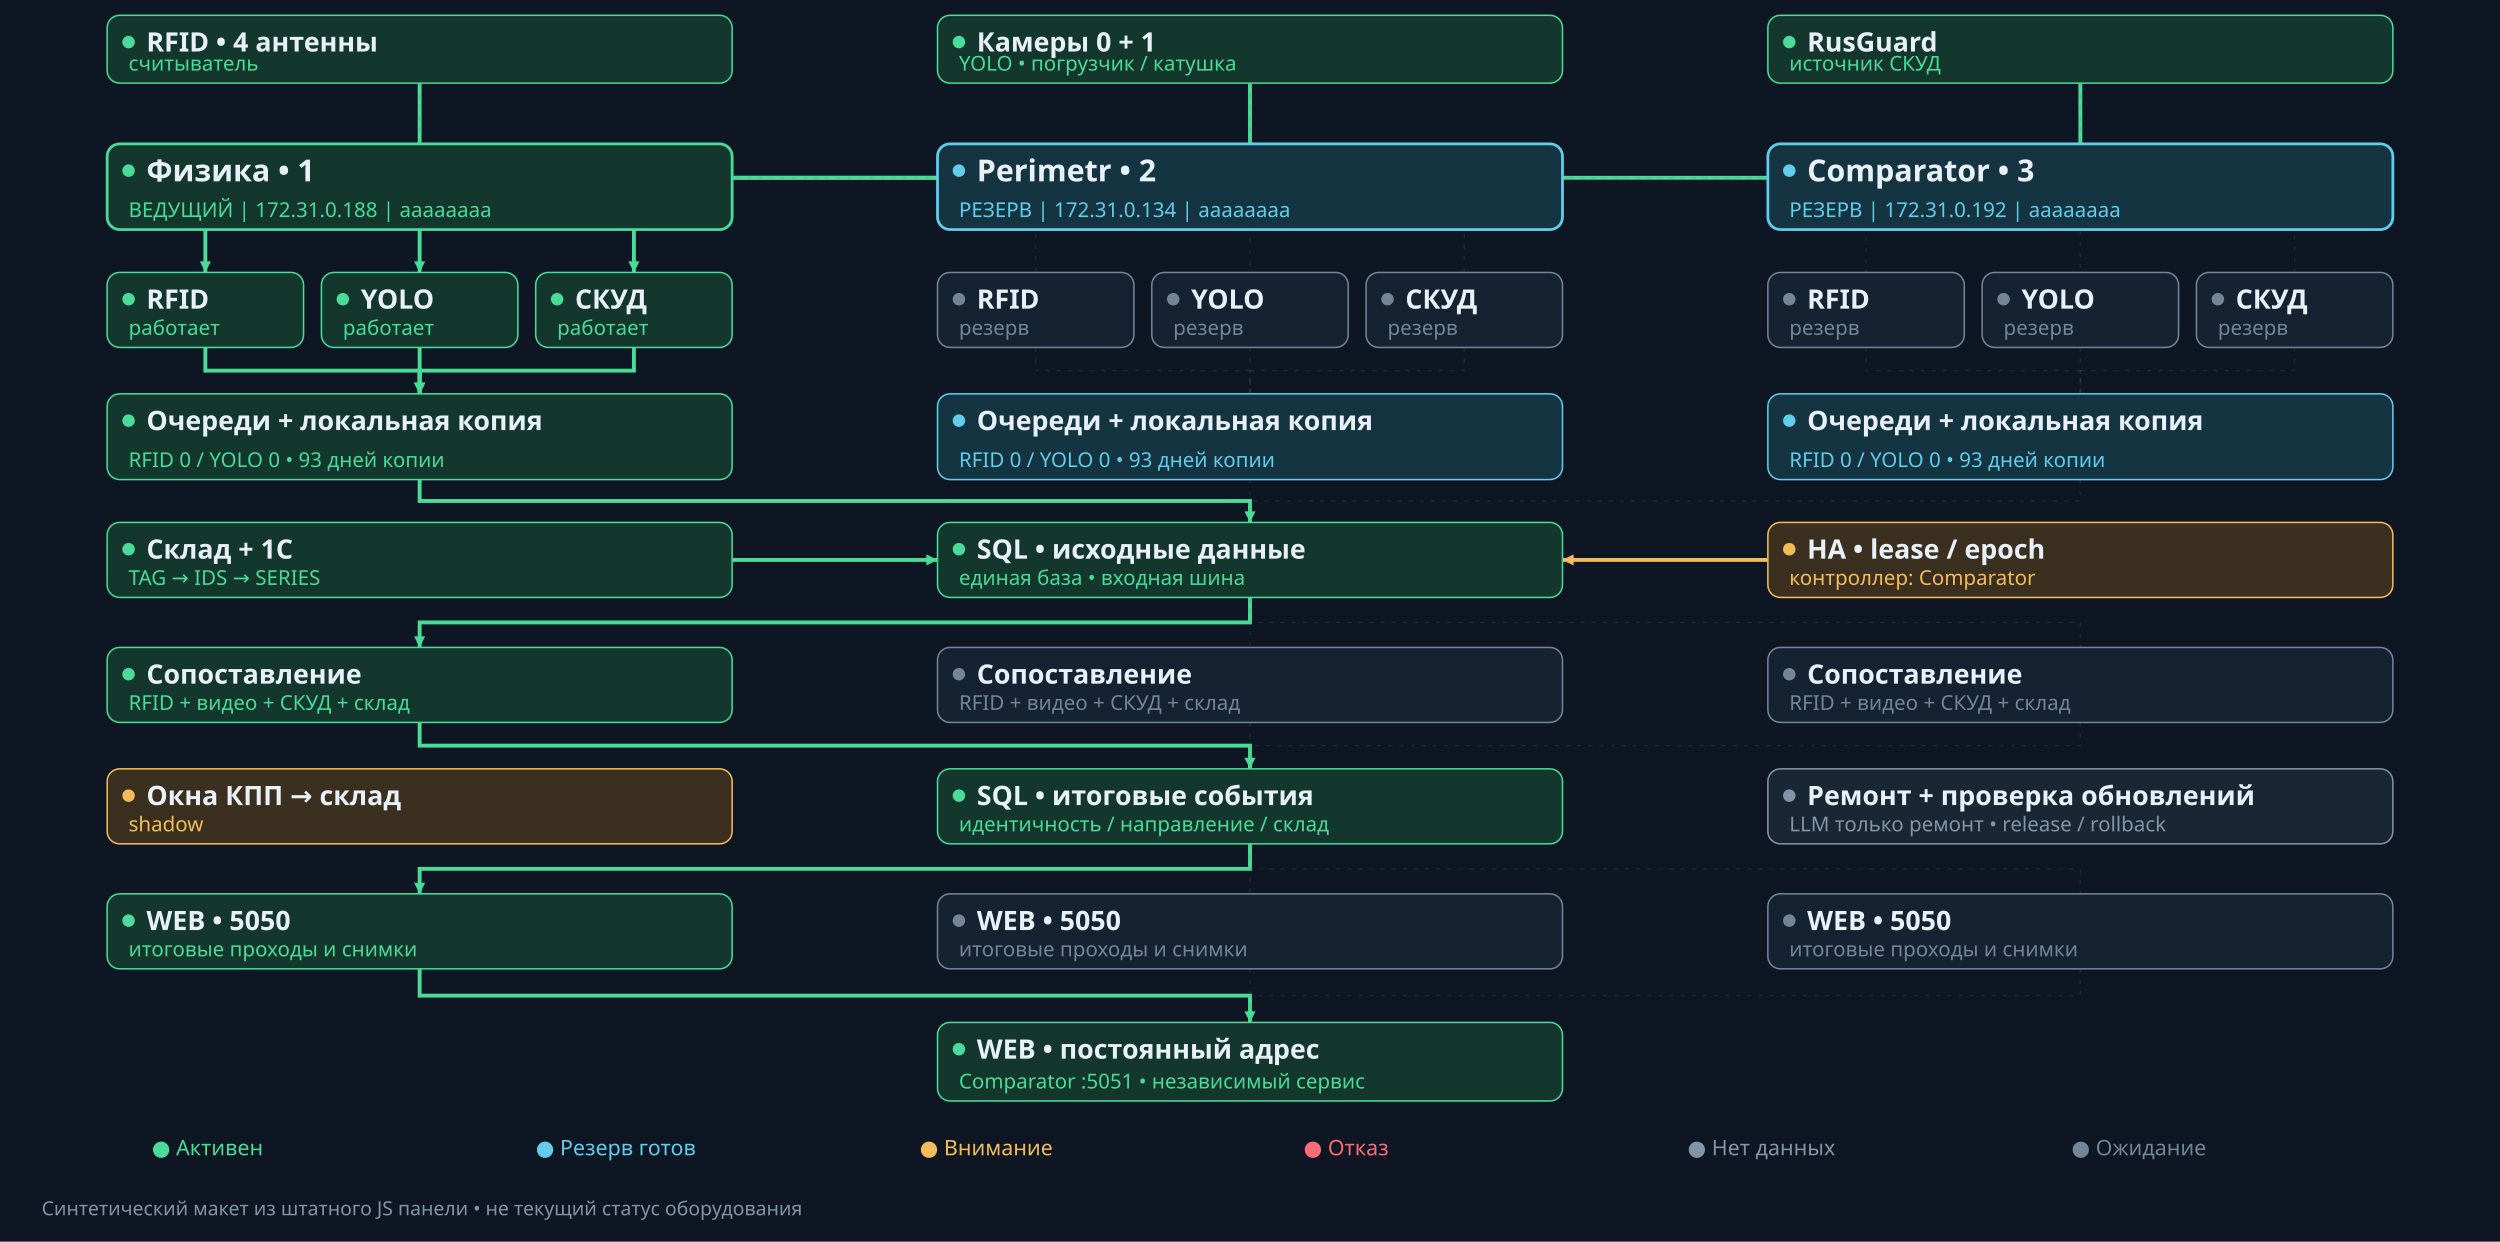
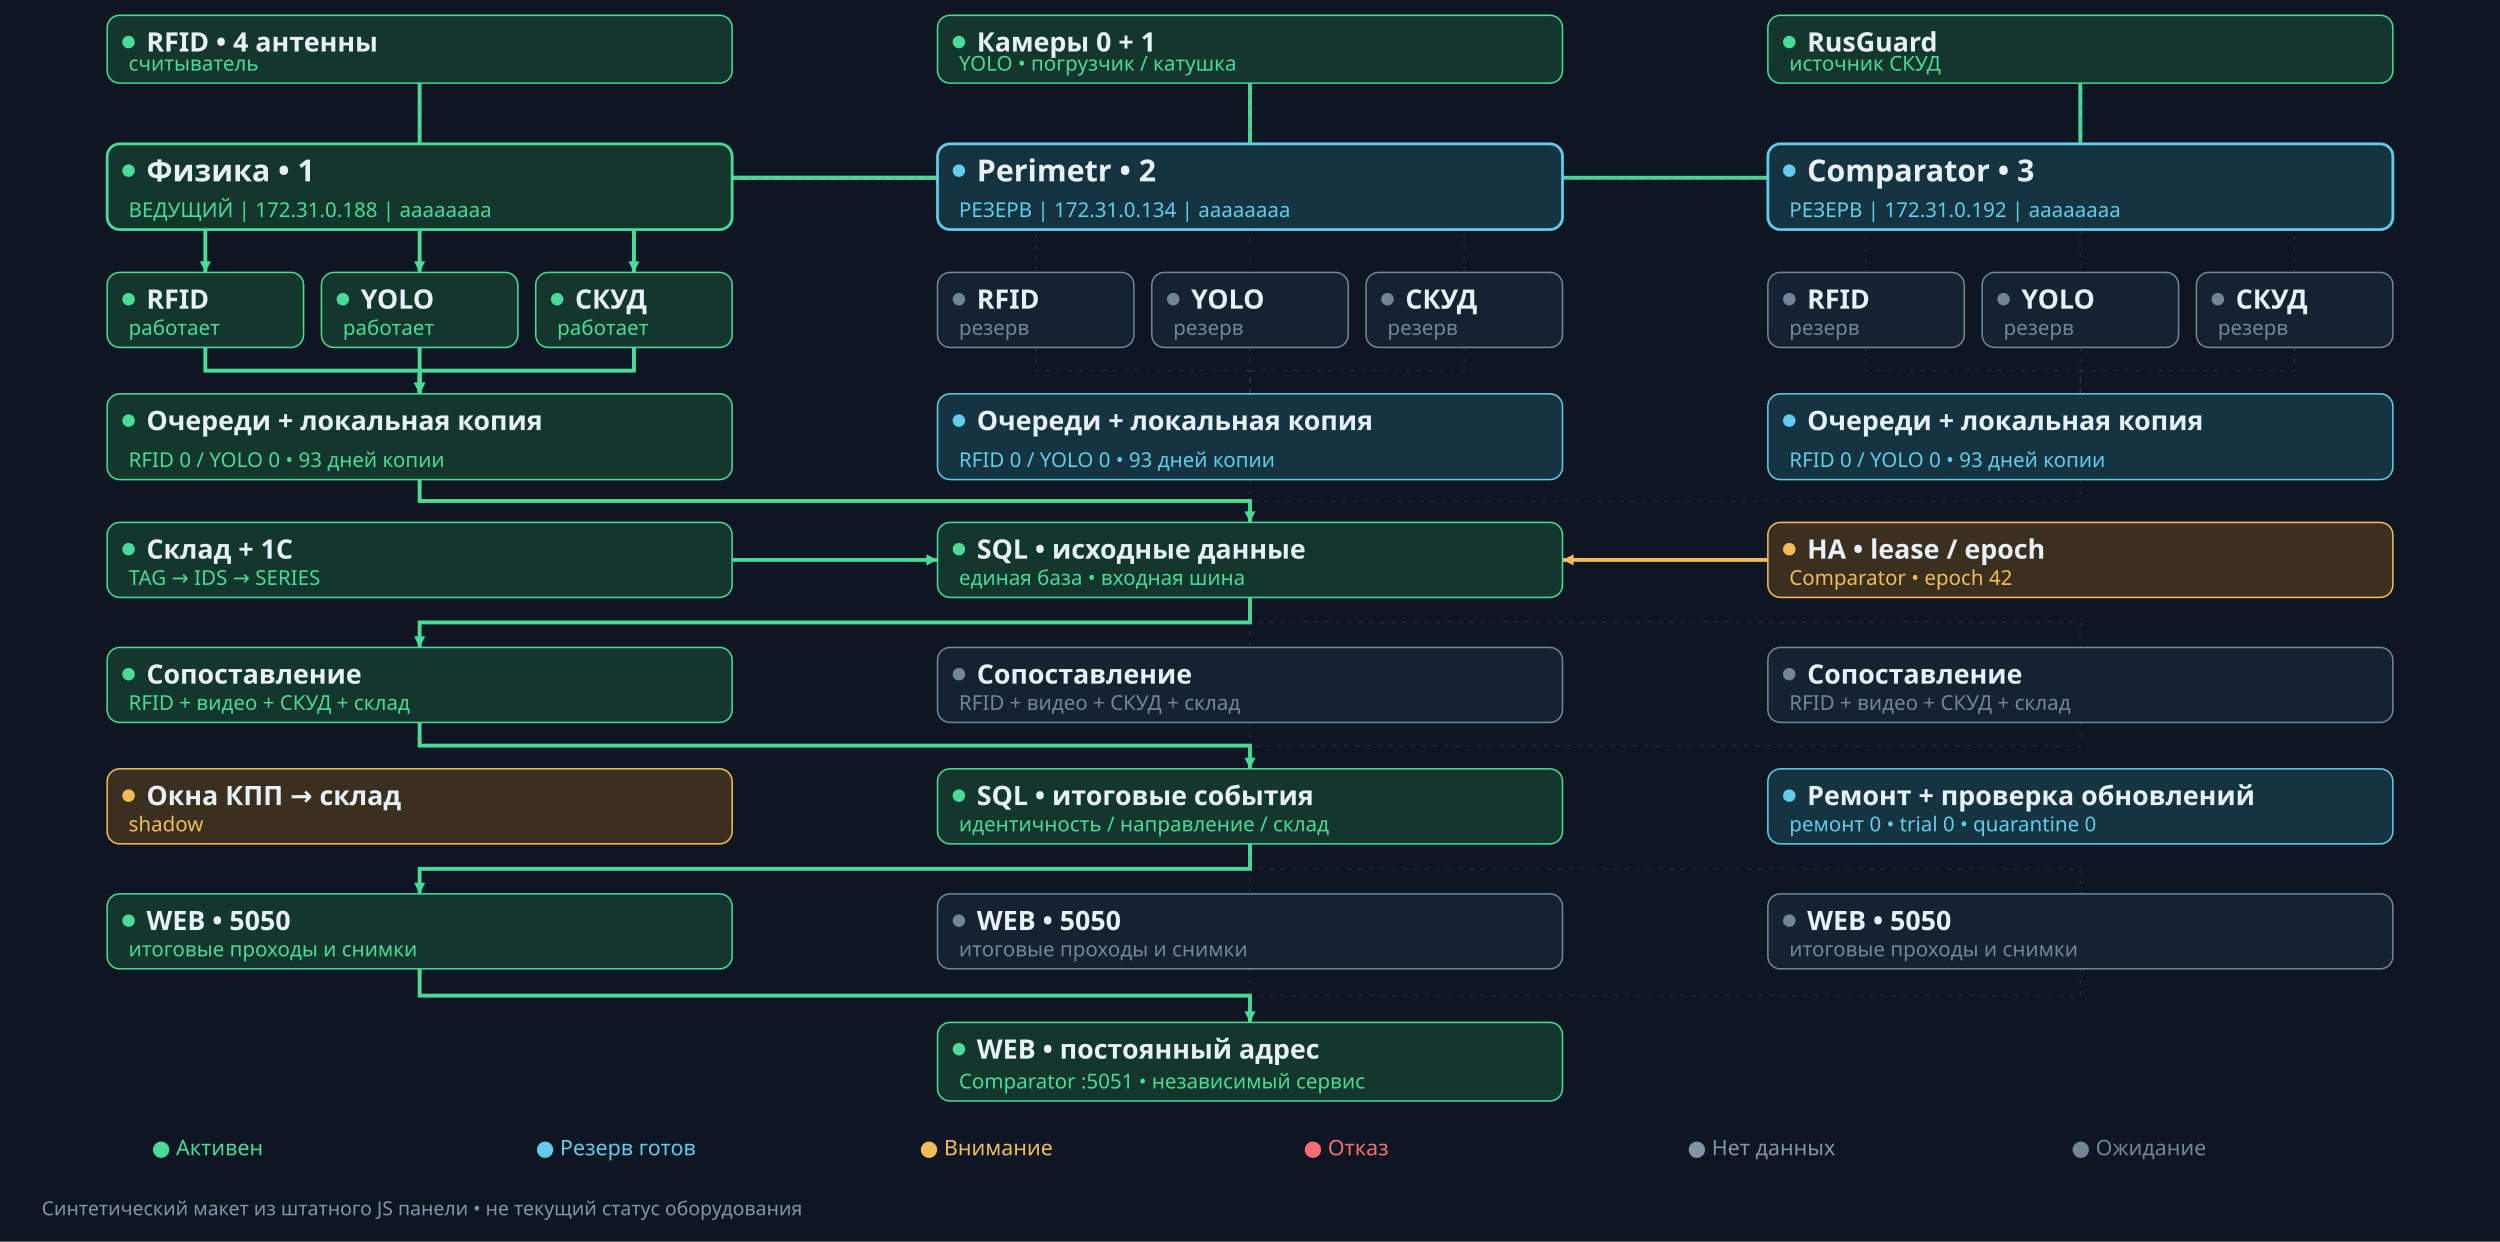
<svg xmlns="http://www.w3.org/2000/svg" width="1800" height="894" viewBox="0 0 1800 894">
  <rect width="1800" height="894" fill="#0d1622" />
  <polyline fill="none" stroke="#49db97" stroke-width="2.8" opacity="1" points="302.143,59.857 302.143,128 147.857,128 147.857,196.143" />
  <polyline fill="none" stroke="#49db97" stroke-width="2.8" opacity="1" points="147.857,250.143 147.857,266.857 302.143,266.857 302.143,283.571" />
  <polyline fill="none" stroke="#49db97" stroke-width="2.8" opacity="1" points="900,59.857 900,128 302.143,128 302.143,196.143" />
  <polyline fill="none" stroke="#49db97" stroke-width="2.8" opacity="1" points="302.143,250.143 302.143,266.857 302.143,266.857 302.143,283.571" />
  <polyline fill="none" stroke="#49db97" stroke-width="2.8" opacity="1" points="1497.857,59.857 1497.857,128 456.429,128 456.429,196.143" />
  <polyline fill="none" stroke="#49db97" stroke-width="2.8" opacity="1" points="456.429,250.143 456.429,266.857 302.143,266.857 302.143,283.571" />
  <polyline fill="none" stroke="#728599" stroke-width="1" opacity="0.17" stroke-dasharray="3 5" points="302.143,59.857 302.143,128 745.714,128 745.714,196.143" />
  <polyline fill="none" stroke="#728599" stroke-width="1" opacity="0.17" stroke-dasharray="3 5" points="745.714,250.143 745.714,266.857 900,266.857 900,283.571" />
  <polyline fill="none" stroke="#728599" stroke-width="1" opacity="0.17" stroke-dasharray="3 5" points="900,59.857 900,128 900,128 900,196.143" />
  <polyline fill="none" stroke="#728599" stroke-width="1" opacity="0.17" stroke-dasharray="3 5" points="900,250.143 900,266.857 900,266.857 900,283.571" />
  <polyline fill="none" stroke="#728599" stroke-width="1" opacity="0.17" stroke-dasharray="3 5" points="1497.857,59.857 1497.857,128 1054.286,128 1054.286,196.143" />
  <polyline fill="none" stroke="#728599" stroke-width="1" opacity="0.17" stroke-dasharray="3 5" points="1054.286,250.143 1054.286,266.857 900,266.857 900,283.571" />
  <polyline fill="none" stroke="#728599" stroke-width="1" opacity="0.17" stroke-dasharray="3 5" points="302.143,59.857 302.143,128 1343.571,128 1343.571,196.143" />
  <polyline fill="none" stroke="#728599" stroke-width="1" opacity="0.17" stroke-dasharray="3 5" points="1343.571,250.143 1343.571,266.857 1497.857,266.857 1497.857,283.571" />
  <polyline fill="none" stroke="#728599" stroke-width="1" opacity="0.17" stroke-dasharray="3 5" points="900,59.857 900,128 1497.857,128 1497.857,196.143" />
  <polyline fill="none" stroke="#728599" stroke-width="1" opacity="0.17" stroke-dasharray="3 5" points="1497.857,250.143 1497.857,266.857 1497.857,266.857 1497.857,283.571" />
  <polyline fill="none" stroke="#728599" stroke-width="1" opacity="0.17" stroke-dasharray="3 5" points="1497.857,59.857 1497.857,128 1652.143,128 1652.143,196.143" />
  <polyline fill="none" stroke="#728599" stroke-width="1" opacity="0.17" stroke-dasharray="3 5" points="1652.143,250.143 1652.143,266.857 1497.857,266.857 1497.857,283.571" />
  <polyline fill="none" stroke="#49db97" stroke-width="2.8" opacity="1" points="527.143,403.143 675,403.143" />
  <polyline fill="none" stroke="#f2bd59" stroke-width="2.8" opacity="1" points="1272.857,403.143 1125,403.143" />
  <polyline fill="none" stroke="#49db97" stroke-width="2.8" opacity="1" points="302.143,345.286 302.143,360.714 900,360.714 900,376.143" />
  <polyline fill="none" stroke="#49db97" stroke-width="2.8" opacity="1" points="900,430.143 900,448.143 302.143,448.143 302.143,466.143" />
  <polyline fill="none" stroke="#49db97" stroke-width="2.8" opacity="1" points="302.143,520.143 302.143,536.857 900,536.857 900,553.571" />
  <polyline fill="none" stroke="#49db97" stroke-width="2.8" opacity="1" points="900,607.571 900,625.571 302.143,625.571 302.143,643.571" />
  <polyline fill="none" stroke="#49db97" stroke-width="2.8" opacity="1" points="302.143,697.571 302.143,716.857 900,716.857 900,736.143" />
  <polyline fill="none" stroke="#728599" stroke-width="1" opacity="0.17" stroke-dasharray="3 5" points="900,345.286 900,360.714 900,360.714 900,376.143" />
  <polyline fill="none" stroke="#728599" stroke-width="1" opacity="0.17" stroke-dasharray="3 5" points="900,430.143 900,448.143 900,448.143 900,466.143" />
  <polyline fill="none" stroke="#728599" stroke-width="1" opacity="0.17" stroke-dasharray="3 5" points="900,520.143 900,536.857 900,536.857 900,553.571" />
  <polyline fill="none" stroke="#728599" stroke-width="1" opacity="0.17" stroke-dasharray="3 5" points="900,607.571 900,625.571 900,625.571 900,643.571" />
  <polyline fill="none" stroke="#728599" stroke-width="1" opacity="0.17" stroke-dasharray="3 5" points="900,697.571 900,716.857 900,716.857 900,736.143" />
  <polyline fill="none" stroke="#728599" stroke-width="1" opacity="0.17" stroke-dasharray="3 5" points="1497.857,345.286 1497.857,360.714 900,360.714 900,376.143" />
  <polyline fill="none" stroke="#728599" stroke-width="1" opacity="0.17" stroke-dasharray="3 5" points="900,430.143 900,448.143 1497.857,448.143 1497.857,466.143" />
  <polyline fill="none" stroke="#728599" stroke-width="1" opacity="0.17" stroke-dasharray="3 5" points="1497.857,520.143 1497.857,536.857 900,536.857 900,553.571" />
  <polyline fill="none" stroke="#728599" stroke-width="1" opacity="0.17" stroke-dasharray="3 5" points="900,607.571 900,625.571 1497.857,625.571 1497.857,643.571" />
  <polyline fill="none" stroke="#728599" stroke-width="1" opacity="0.17" stroke-dasharray="3 5" points="1497.857,697.571 1497.857,716.857 900,716.857 900,736.143" />
  <text fill="#49db97" stroke="none" stroke-width="0" opacity="1" x="109.286" y="827.429" style="font:500 15.429px sans-serif" dominant-baseline="middle">● Активен</text>
  <text fill="#62ccea" stroke="none" stroke-width="0" opacity="1" x="385.714" y="827.429" style="font:500 15.429px sans-serif" dominant-baseline="middle">● Резерв готов</text>
  <text fill="#f2bd59" stroke="none" stroke-width="0" opacity="1" x="662.143" y="827.429" style="font:500 15.429px sans-serif" dominant-baseline="middle">● Внимание</text>
  <text fill="#fa6c78" stroke="none" stroke-width="0" opacity="1" x="938.571" y="827.429" style="font:500 15.429px sans-serif" dominant-baseline="middle">● Отказ</text>
  <text fill="#8294a8" stroke="none" stroke-width="0" opacity="1" x="1215" y="827.429" style="font:500 15.429px sans-serif" dominant-baseline="middle">● Нет данных</text>
  <text fill="#728599" stroke="none" stroke-width="0" opacity="1" x="1491.429" y="827.429" style="font:500 15.429px sans-serif" dominant-baseline="middle">● Ожидание</text>
  <polygon fill="#49db97" stroke="none" stroke-width="0" opacity="1" points="147.857,196.143 151.857,188.143 143.857,188.143" />
  <polygon fill="#49db97" stroke="none" stroke-width="0" opacity="1" points="302.143,283.571 306.143,275.571 298.143,275.571" />
  <polygon fill="#49db97" stroke="none" stroke-width="0" opacity="1" points="302.143,196.143 306.143,188.143 298.143,188.143" />
  <polygon fill="#49db97" stroke="none" stroke-width="0" opacity="1" points="302.143,283.571 306.143,275.571 298.143,275.571" />
  <polygon fill="#49db97" stroke="none" stroke-width="0" opacity="1" points="456.429,196.143 460.429,188.143 452.429,188.143" />
  <polygon fill="#49db97" stroke="none" stroke-width="0" opacity="1" points="302.143,283.571 306.143,275.571 298.143,275.571" />
  <polygon fill="#49db97" stroke="none" stroke-width="0" opacity="1" points="675,403.143 667,399.143 667,407.143" />
  <polygon fill="#f2bd59" stroke="none" stroke-width="0" opacity="1" points="1125,403.143 1133,407.143 1133,399.143" />
  <polygon fill="#49db97" stroke="none" stroke-width="0" opacity="1" points="900,376.143 904,368.143 896,368.143" />
  <polygon fill="#49db97" stroke="none" stroke-width="0" opacity="1" points="302.143,466.143 306.143,458.143 298.143,458.143" />
  <polygon fill="#49db97" stroke="none" stroke-width="0" opacity="1" points="900,553.571 904,545.571 896,545.571" />
  <polygon fill="#49db97" stroke="none" stroke-width="0" opacity="1" points="302.143,643.571 306.143,635.571 298.143,635.571" />
  <polygon fill="#49db97" stroke="none" stroke-width="0" opacity="1" points="900,736.143 904,728.143 896,728.143" />
  <rect fill="#14372d" stroke="#49db97" stroke-width="1.1" opacity="1" x="77.143" y="11" width="450" height="48.857" rx="9" />
  <rect fill="#14372d" stroke="#49db97" stroke-width="1.1" opacity="1" x="675" y="11" width="450" height="48.857" rx="9" />
  <rect fill="#14372d" stroke="#49db97" stroke-width="1.1" opacity="1" x="1272.857" y="11" width="450" height="48.857" rx="9" />
  <rect fill="#14372d" stroke="#49db97" stroke-width="2" opacity="1" x="77.143" y="103.571" width="450" height="61.714" rx="9" />
  <rect fill="#14372d" stroke="#49db97" stroke-width="1.1" opacity="1" x="77.143" y="196.143" width="141.429" height="54" rx="9" />
  <rect fill="#14372d" stroke="#49db97" stroke-width="1.1" opacity="1" x="231.429" y="196.143" width="141.429" height="54" rx="9" />
  <rect fill="#14372d" stroke="#49db97" stroke-width="1.1" opacity="1" x="385.714" y="196.143" width="141.429" height="54" rx="9" />
  <rect fill="#14372d" stroke="#49db97" stroke-width="1.1" opacity="1" x="77.143" y="283.571" width="450" height="61.714" rx="9" />
  <rect fill="#14372d" stroke="#49db97" stroke-width="1.1" opacity="1" x="77.143" y="466.143" width="450" height="54" rx="9" />
  <rect fill="#14372d" stroke="#49db97" stroke-width="1.1" opacity="1" x="77.143" y="643.571" width="450" height="54" rx="9" />
  <rect fill="#153441" stroke="#62ccea" stroke-width="2" opacity="1" x="675" y="103.571" width="450" height="61.714" rx="9" />
  <rect fill="#152231" stroke="#728599" stroke-width="1.1" opacity="1" x="675" y="196.143" width="141.429" height="54" rx="9" />
  <rect fill="#152231" stroke="#728599" stroke-width="1.1" opacity="1" x="829.286" y="196.143" width="141.429" height="54" rx="9" />
  <rect fill="#152231" stroke="#728599" stroke-width="1.1" opacity="1" x="983.571" y="196.143" width="141.429" height="54" rx="9" />
  <rect fill="#153441" stroke="#62ccea" stroke-width="1.1" opacity="1" x="675" y="283.571" width="450" height="61.714" rx="9" />
  <rect fill="#152231" stroke="#728599" stroke-width="1.1" opacity="1" x="675" y="466.143" width="450" height="54" rx="9" />
  <rect fill="#152231" stroke="#728599" stroke-width="1.1" opacity="1" x="675" y="643.571" width="450" height="54" rx="9" />
  <rect fill="#153441" stroke="#62ccea" stroke-width="2" opacity="1" x="1272.857" y="103.571" width="450" height="61.714" rx="9" />
  <rect fill="#152231" stroke="#728599" stroke-width="1.1" opacity="1" x="1272.857" y="196.143" width="141.429" height="54" rx="9" />
  <rect fill="#152231" stroke="#728599" stroke-width="1.1" opacity="1" x="1427.143" y="196.143" width="141.429" height="54" rx="9" />
  <rect fill="#152231" stroke="#728599" stroke-width="1.1" opacity="1" x="1581.429" y="196.143" width="141.429" height="54" rx="9" />
  <rect fill="#153441" stroke="#62ccea" stroke-width="1.1" opacity="1" x="1272.857" y="283.571" width="450" height="61.714" rx="9" />
  <rect fill="#152231" stroke="#728599" stroke-width="1.1" opacity="1" x="1272.857" y="466.143" width="450" height="54" rx="9" />
  <rect fill="#152231" stroke="#728599" stroke-width="1.1" opacity="1" x="1272.857" y="643.571" width="450" height="54" rx="9" />
  <rect fill="#14372d" stroke="#49db97" stroke-width="1.1" opacity="1" x="675" y="376.143" width="450" height="54" rx="9" />
  <rect fill="#14372d" stroke="#49db97" stroke-width="1.1" opacity="1" x="675" y="553.571" width="450" height="54" rx="9" />
  <rect fill="#14372d" stroke="#49db97" stroke-width="1.1" opacity="1" x="77.143" y="376.143" width="450" height="54" rx="9" />
  <rect fill="#3b3020" stroke="#f2bd59" stroke-width="1.1" opacity="1" x="1272.857" y="376.143" width="450" height="54" rx="9" />
  <rect fill="#3b3020" stroke="#f2bd59" stroke-width="1.1" opacity="1" x="77.143" y="553.571" width="450" height="54" rx="9" />
-   <rect fill="#192634" stroke="#8294a8" stroke-width="1.1" opacity="1" x="1272.857" y="553.571" width="450" height="54" rx="9" />
+   <rect fill="#153441" stroke="#62ccea" stroke-width="1.1" opacity="1" x="1272.857" y="553.571" width="450" height="54" rx="9" />
  <rect fill="#14372d" stroke="#49db97" stroke-width="1.1" opacity="1" x="675" y="736.143" width="450" height="56.571" rx="9" />
  <circle fill="#49db97" stroke="none" stroke-width="0" opacity="1" cx="92.571" cy="30.286" r="4.5" />
  <text fill="#e8f0f8" stroke="none" stroke-width="0" opacity="1" x="105.429" y="30.286" style="font:600 19.286px sans-serif" dominant-baseline="middle">RFID • 4 антенны</text>
  <text fill="#49db97" stroke="none" stroke-width="0" opacity="1" x="92.571" y="45.714" style="font:500 14.786px sans-serif" dominant-baseline="middle">считыватель</text>
  <circle fill="#49db97" stroke="none" stroke-width="0" opacity="1" cx="690.429" cy="30.286" r="4.5" />
  <text fill="#e8f0f8" stroke="none" stroke-width="0" opacity="1" x="703.286" y="30.286" style="font:600 19.286px sans-serif" dominant-baseline="middle">Камеры 0 + 1</text>
  <text fill="#49db97" stroke="none" stroke-width="0" opacity="1" x="690.429" y="45.714" style="font:500 14.786px sans-serif" dominant-baseline="middle">YOLO • погрузчик / катушка</text>
  <circle fill="#49db97" stroke="none" stroke-width="0" opacity="1" cx="1288.286" cy="30.286" r="4.5" />
  <text fill="#e8f0f8" stroke="none" stroke-width="0" opacity="1" x="1301.143" y="30.286" style="font:600 19.286px sans-serif" dominant-baseline="middle">RusGuard</text>
  <text fill="#49db97" stroke="none" stroke-width="0" opacity="1" x="1288.286" y="45.714" style="font:500 14.786px sans-serif" dominant-baseline="middle">источник СКУД</text>
  <circle fill="#49db97" stroke="none" stroke-width="0" opacity="1" cx="92.571" cy="122.857" r="4.5" />
  <text fill="#e8f0f8" stroke="none" stroke-width="0" opacity="1" x="105.429" y="122.857" style="font:600 21.857px sans-serif" dominant-baseline="middle">Физика • 1</text>
  <text fill="#49db97" stroke="none" stroke-width="0" opacity="1" x="92.571" y="151.143" style="font:500 14.786px sans-serif" dominant-baseline="middle">ВЕДУЩИЙ  |  172.31.0.188  |  aaaaaaaa</text>
  <circle fill="#49db97" stroke="none" stroke-width="0" opacity="1" cx="92.571" cy="215.429" r="4.5" />
  <text fill="#e8f0f8" stroke="none" stroke-width="0" opacity="1" x="105.429" y="215.429" style="font:600 19.286px sans-serif" dominant-baseline="middle">RFID</text>
  <text fill="#49db97" stroke="none" stroke-width="0" opacity="1" x="92.571" y="236" style="font:500 14.786px sans-serif" dominant-baseline="middle">работает</text>
  <circle fill="#49db97" stroke="none" stroke-width="0" opacity="1" cx="246.857" cy="215.429" r="4.5" />
  <text fill="#e8f0f8" stroke="none" stroke-width="0" opacity="1" x="259.714" y="215.429" style="font:600 19.286px sans-serif" dominant-baseline="middle">YOLO</text>
  <text fill="#49db97" stroke="none" stroke-width="0" opacity="1" x="246.857" y="236" style="font:500 14.786px sans-serif" dominant-baseline="middle">работает</text>
  <circle fill="#49db97" stroke="none" stroke-width="0" opacity="1" cx="401.143" cy="215.429" r="4.5" />
  <text fill="#e8f0f8" stroke="none" stroke-width="0" opacity="1" x="414" y="215.429" style="font:600 19.286px sans-serif" dominant-baseline="middle">СКУД</text>
  <text fill="#49db97" stroke="none" stroke-width="0" opacity="1" x="401.143" y="236" style="font:500 14.786px sans-serif" dominant-baseline="middle">работает</text>
  <circle fill="#49db97" stroke="none" stroke-width="0" opacity="1" cx="92.571" cy="302.857" r="4.5" />
  <text fill="#e8f0f8" stroke="none" stroke-width="0" opacity="1" x="105.429" y="302.857" style="font:600 19.286px sans-serif" dominant-baseline="middle">Очереди + локальная копия</text>
  <text fill="#49db97" stroke="none" stroke-width="0" opacity="1" x="92.571" y="331.143" style="font:500 14.786px sans-serif" dominant-baseline="middle">RFID 0  /  YOLO 0  •  93 дней копии</text>
  <circle fill="#49db97" stroke="none" stroke-width="0" opacity="1" cx="92.571" cy="485.429" r="4.5" />
  <text fill="#e8f0f8" stroke="none" stroke-width="0" opacity="1" x="105.429" y="485.429" style="font:600 19.286px sans-serif" dominant-baseline="middle">Сопоставление</text>
  <text fill="#49db97" stroke="none" stroke-width="0" opacity="1" x="92.571" y="506" style="font:500 14.786px sans-serif" dominant-baseline="middle">RFID + видео + СКУД + склад</text>
  <circle fill="#49db97" stroke="none" stroke-width="0" opacity="1" cx="92.571" cy="662.857" r="4.5" />
  <text fill="#e8f0f8" stroke="none" stroke-width="0" opacity="1" x="105.429" y="662.857" style="font:600 19.286px sans-serif" dominant-baseline="middle">WEB • 5050</text>
  <text fill="#49db97" stroke="none" stroke-width="0" opacity="1" x="92.571" y="683.429" style="font:500 14.786px sans-serif" dominant-baseline="middle">итоговые проходы и снимки</text>
  <circle fill="#62ccea" stroke="none" stroke-width="0" opacity="1" cx="690.429" cy="122.857" r="4.5" />
  <text fill="#e8f0f8" stroke="none" stroke-width="0" opacity="1" x="703.286" y="122.857" style="font:600 21.857px sans-serif" dominant-baseline="middle">Perimetr • 2</text>
  <text fill="#62ccea" stroke="none" stroke-width="0" opacity="1" x="690.429" y="151.143" style="font:500 14.786px sans-serif" dominant-baseline="middle">РЕЗЕРВ  |  172.31.0.134  |  aaaaaaaa</text>
  <circle fill="#728599" stroke="none" stroke-width="0" opacity="1" cx="690.429" cy="215.429" r="4.5" />
  <text fill="#e8f0f8" stroke="none" stroke-width="0" opacity="1" x="703.286" y="215.429" style="font:600 19.286px sans-serif" dominant-baseline="middle">RFID</text>
  <text fill="#728599" stroke="none" stroke-width="0" opacity="1" x="690.429" y="236" style="font:500 14.786px sans-serif" dominant-baseline="middle">резерв</text>
  <circle fill="#728599" stroke="none" stroke-width="0" opacity="1" cx="844.714" cy="215.429" r="4.5" />
  <text fill="#e8f0f8" stroke="none" stroke-width="0" opacity="1" x="857.571" y="215.429" style="font:600 19.286px sans-serif" dominant-baseline="middle">YOLO</text>
  <text fill="#728599" stroke="none" stroke-width="0" opacity="1" x="844.714" y="236" style="font:500 14.786px sans-serif" dominant-baseline="middle">резерв</text>
  <circle fill="#728599" stroke="none" stroke-width="0" opacity="1" cx="999" cy="215.429" r="4.5" />
  <text fill="#e8f0f8" stroke="none" stroke-width="0" opacity="1" x="1011.857" y="215.429" style="font:600 19.286px sans-serif" dominant-baseline="middle">СКУД</text>
  <text fill="#728599" stroke="none" stroke-width="0" opacity="1" x="999" y="236" style="font:500 14.786px sans-serif" dominant-baseline="middle">резерв</text>
  <circle fill="#62ccea" stroke="none" stroke-width="0" opacity="1" cx="690.429" cy="302.857" r="4.5" />
  <text fill="#e8f0f8" stroke="none" stroke-width="0" opacity="1" x="703.286" y="302.857" style="font:600 19.286px sans-serif" dominant-baseline="middle">Очереди + локальная копия</text>
  <text fill="#62ccea" stroke="none" stroke-width="0" opacity="1" x="690.429" y="331.143" style="font:500 14.786px sans-serif" dominant-baseline="middle">RFID 0  /  YOLO 0  •  93 дней копии</text>
  <circle fill="#728599" stroke="none" stroke-width="0" opacity="1" cx="690.429" cy="485.429" r="4.5" />
  <text fill="#e8f0f8" stroke="none" stroke-width="0" opacity="1" x="703.286" y="485.429" style="font:600 19.286px sans-serif" dominant-baseline="middle">Сопоставление</text>
  <text fill="#728599" stroke="none" stroke-width="0" opacity="1" x="690.429" y="506" style="font:500 14.786px sans-serif" dominant-baseline="middle">RFID + видео + СКУД + склад</text>
  <circle fill="#728599" stroke="none" stroke-width="0" opacity="1" cx="690.429" cy="662.857" r="4.5" />
  <text fill="#e8f0f8" stroke="none" stroke-width="0" opacity="1" x="703.286" y="662.857" style="font:600 19.286px sans-serif" dominant-baseline="middle">WEB • 5050</text>
  <text fill="#728599" stroke="none" stroke-width="0" opacity="1" x="690.429" y="683.429" style="font:500 14.786px sans-serif" dominant-baseline="middle">итоговые проходы и снимки</text>
  <circle fill="#62ccea" stroke="none" stroke-width="0" opacity="1" cx="1288.286" cy="122.857" r="4.5" />
  <text fill="#e8f0f8" stroke="none" stroke-width="0" opacity="1" x="1301.143" y="122.857" style="font:600 21.857px sans-serif" dominant-baseline="middle">Comparator • 3</text>
  <text fill="#62ccea" stroke="none" stroke-width="0" opacity="1" x="1288.286" y="151.143" style="font:500 14.786px sans-serif" dominant-baseline="middle">РЕЗЕРВ  |  172.31.0.192  |  aaaaaaaa</text>
  <circle fill="#728599" stroke="none" stroke-width="0" opacity="1" cx="1288.286" cy="215.429" r="4.5" />
  <text fill="#e8f0f8" stroke="none" stroke-width="0" opacity="1" x="1301.143" y="215.429" style="font:600 19.286px sans-serif" dominant-baseline="middle">RFID</text>
  <text fill="#728599" stroke="none" stroke-width="0" opacity="1" x="1288.286" y="236" style="font:500 14.786px sans-serif" dominant-baseline="middle">резерв</text>
  <circle fill="#728599" stroke="none" stroke-width="0" opacity="1" cx="1442.571" cy="215.429" r="4.5" />
  <text fill="#e8f0f8" stroke="none" stroke-width="0" opacity="1" x="1455.429" y="215.429" style="font:600 19.286px sans-serif" dominant-baseline="middle">YOLO</text>
  <text fill="#728599" stroke="none" stroke-width="0" opacity="1" x="1442.571" y="236" style="font:500 14.786px sans-serif" dominant-baseline="middle">резерв</text>
  <circle fill="#728599" stroke="none" stroke-width="0" opacity="1" cx="1596.857" cy="215.429" r="4.5" />
  <text fill="#e8f0f8" stroke="none" stroke-width="0" opacity="1" x="1609.714" y="215.429" style="font:600 19.286px sans-serif" dominant-baseline="middle">СКУД</text>
  <text fill="#728599" stroke="none" stroke-width="0" opacity="1" x="1596.857" y="236" style="font:500 14.786px sans-serif" dominant-baseline="middle">резерв</text>
  <circle fill="#62ccea" stroke="none" stroke-width="0" opacity="1" cx="1288.286" cy="302.857" r="4.5" />
  <text fill="#e8f0f8" stroke="none" stroke-width="0" opacity="1" x="1301.143" y="302.857" style="font:600 19.286px sans-serif" dominant-baseline="middle">Очереди + локальная копия</text>
  <text fill="#62ccea" stroke="none" stroke-width="0" opacity="1" x="1288.286" y="331.143" style="font:500 14.786px sans-serif" dominant-baseline="middle">RFID 0  /  YOLO 0  •  93 дней копии</text>
  <circle fill="#728599" stroke="none" stroke-width="0" opacity="1" cx="1288.286" cy="485.429" r="4.5" />
  <text fill="#e8f0f8" stroke="none" stroke-width="0" opacity="1" x="1301.143" y="485.429" style="font:600 19.286px sans-serif" dominant-baseline="middle">Сопоставление</text>
  <text fill="#728599" stroke="none" stroke-width="0" opacity="1" x="1288.286" y="506" style="font:500 14.786px sans-serif" dominant-baseline="middle">RFID + видео + СКУД + склад</text>
  <circle fill="#728599" stroke="none" stroke-width="0" opacity="1" cx="1288.286" cy="662.857" r="4.5" />
  <text fill="#e8f0f8" stroke="none" stroke-width="0" opacity="1" x="1301.143" y="662.857" style="font:600 19.286px sans-serif" dominant-baseline="middle">WEB • 5050</text>
  <text fill="#728599" stroke="none" stroke-width="0" opacity="1" x="1288.286" y="683.429" style="font:500 14.786px sans-serif" dominant-baseline="middle">итоговые проходы и снимки</text>
  <circle fill="#49db97" stroke="none" stroke-width="0" opacity="1" cx="690.429" cy="395.429" r="4.5" />
  <text fill="#e8f0f8" stroke="none" stroke-width="0" opacity="1" x="703.286" y="395.429" style="font:600 19.286px sans-serif" dominant-baseline="middle">SQL • исходные данные</text>
  <text fill="#49db97" stroke="none" stroke-width="0" opacity="1" x="690.429" y="416" style="font:500 14.786px sans-serif" dominant-baseline="middle">единая база • входная шина</text>
  <circle fill="#49db97" stroke="none" stroke-width="0" opacity="1" cx="690.429" cy="572.857" r="4.5" />
  <text fill="#e8f0f8" stroke="none" stroke-width="0" opacity="1" x="703.286" y="572.857" style="font:600 19.286px sans-serif" dominant-baseline="middle">SQL • итоговые события</text>
  <text fill="#49db97" stroke="none" stroke-width="0" opacity="1" x="690.429" y="593.429" style="font:500 14.786px sans-serif" dominant-baseline="middle">идентичность / направление / склад</text>
  <circle fill="#49db97" stroke="none" stroke-width="0" opacity="1" cx="92.571" cy="395.429" r="4.5" />
  <text fill="#e8f0f8" stroke="none" stroke-width="0" opacity="1" x="105.429" y="395.429" style="font:600 19.286px sans-serif" dominant-baseline="middle">Склад + 1C</text>
  <text fill="#49db97" stroke="none" stroke-width="0" opacity="1" x="92.571" y="416" style="font:500 14.786px sans-serif" dominant-baseline="middle">TAG → IDS → SERIES</text>
  <circle fill="#f2bd59" stroke="none" stroke-width="0" opacity="1" cx="1288.286" cy="395.429" r="4.5" />
  <text fill="#e8f0f8" stroke="none" stroke-width="0" opacity="1" x="1301.143" y="395.429" style="font:600 19.286px sans-serif" dominant-baseline="middle">HA • lease / epoch</text>
-   <text fill="#f2bd59" stroke="none" stroke-width="0" opacity="1" x="1288.286" y="416" style="font:500 14.786px sans-serif" dominant-baseline="middle">контроллер: Comparator</text>
+   <text fill="#f2bd59" stroke="none" stroke-width="0" opacity="1" x="1288.286" y="416" style="font:500 14.786px sans-serif" dominant-baseline="middle">Comparator • epoch 42</text>
  <circle fill="#f2bd59" stroke="none" stroke-width="0" opacity="1" cx="92.571" cy="572.857" r="4.5" />
  <text fill="#e8f0f8" stroke="none" stroke-width="0" opacity="1" x="105.429" y="572.857" style="font:600 19.286px sans-serif" dominant-baseline="middle">Окна КПП → склад</text>
  <text fill="#f2bd59" stroke="none" stroke-width="0" opacity="1" x="92.571" y="593.429" style="font:500 14.786px sans-serif" dominant-baseline="middle">shadow</text>
-   <circle fill="#8294a8" stroke="none" stroke-width="0" opacity="1" cx="1288.286" cy="572.857" r="4.5" />
+   <circle fill="#62ccea" stroke="none" stroke-width="0" opacity="1" cx="1288.286" cy="572.857" r="4.5" />
  <text fill="#e8f0f8" stroke="none" stroke-width="0" opacity="1" x="1301.143" y="572.857" style="font:600 19.286px sans-serif" dominant-baseline="middle">Ремонт + проверка обновлений</text>
-   <text fill="#8294a8" stroke="none" stroke-width="0" opacity="1" x="1288.286" y="593.429" style="font:500 14.786px sans-serif" dominant-baseline="middle">LLM только ремонт • release / rollback</text>
+   <text fill="#62ccea" stroke="none" stroke-width="0" opacity="1" x="1288.286" y="593.429" style="font:500 14.786px sans-serif" dominant-baseline="middle">ремонт 0 • trial 0 • quarantine 0</text>
  <circle fill="#49db97" stroke="none" stroke-width="0" opacity="1" cx="690.429" cy="755.429" r="4.5" />
  <text fill="#e8f0f8" stroke="none" stroke-width="0" opacity="1" x="703.286" y="755.429" style="font:600 19.286px sans-serif" dominant-baseline="middle">WEB • постоянный адрес</text>
  <text fill="#49db97" stroke="none" stroke-width="0" opacity="1" x="690.429" y="778.571" style="font:500 14.786px sans-serif" dominant-baseline="middle">Comparator :5051 • независимый сервис</text>
  <text x="30" y="875" fill="#8294a8" style="font:14px sans-serif">Синтетический макет из штатного JS панели • не текущий статус оборудования</text>
</svg>
